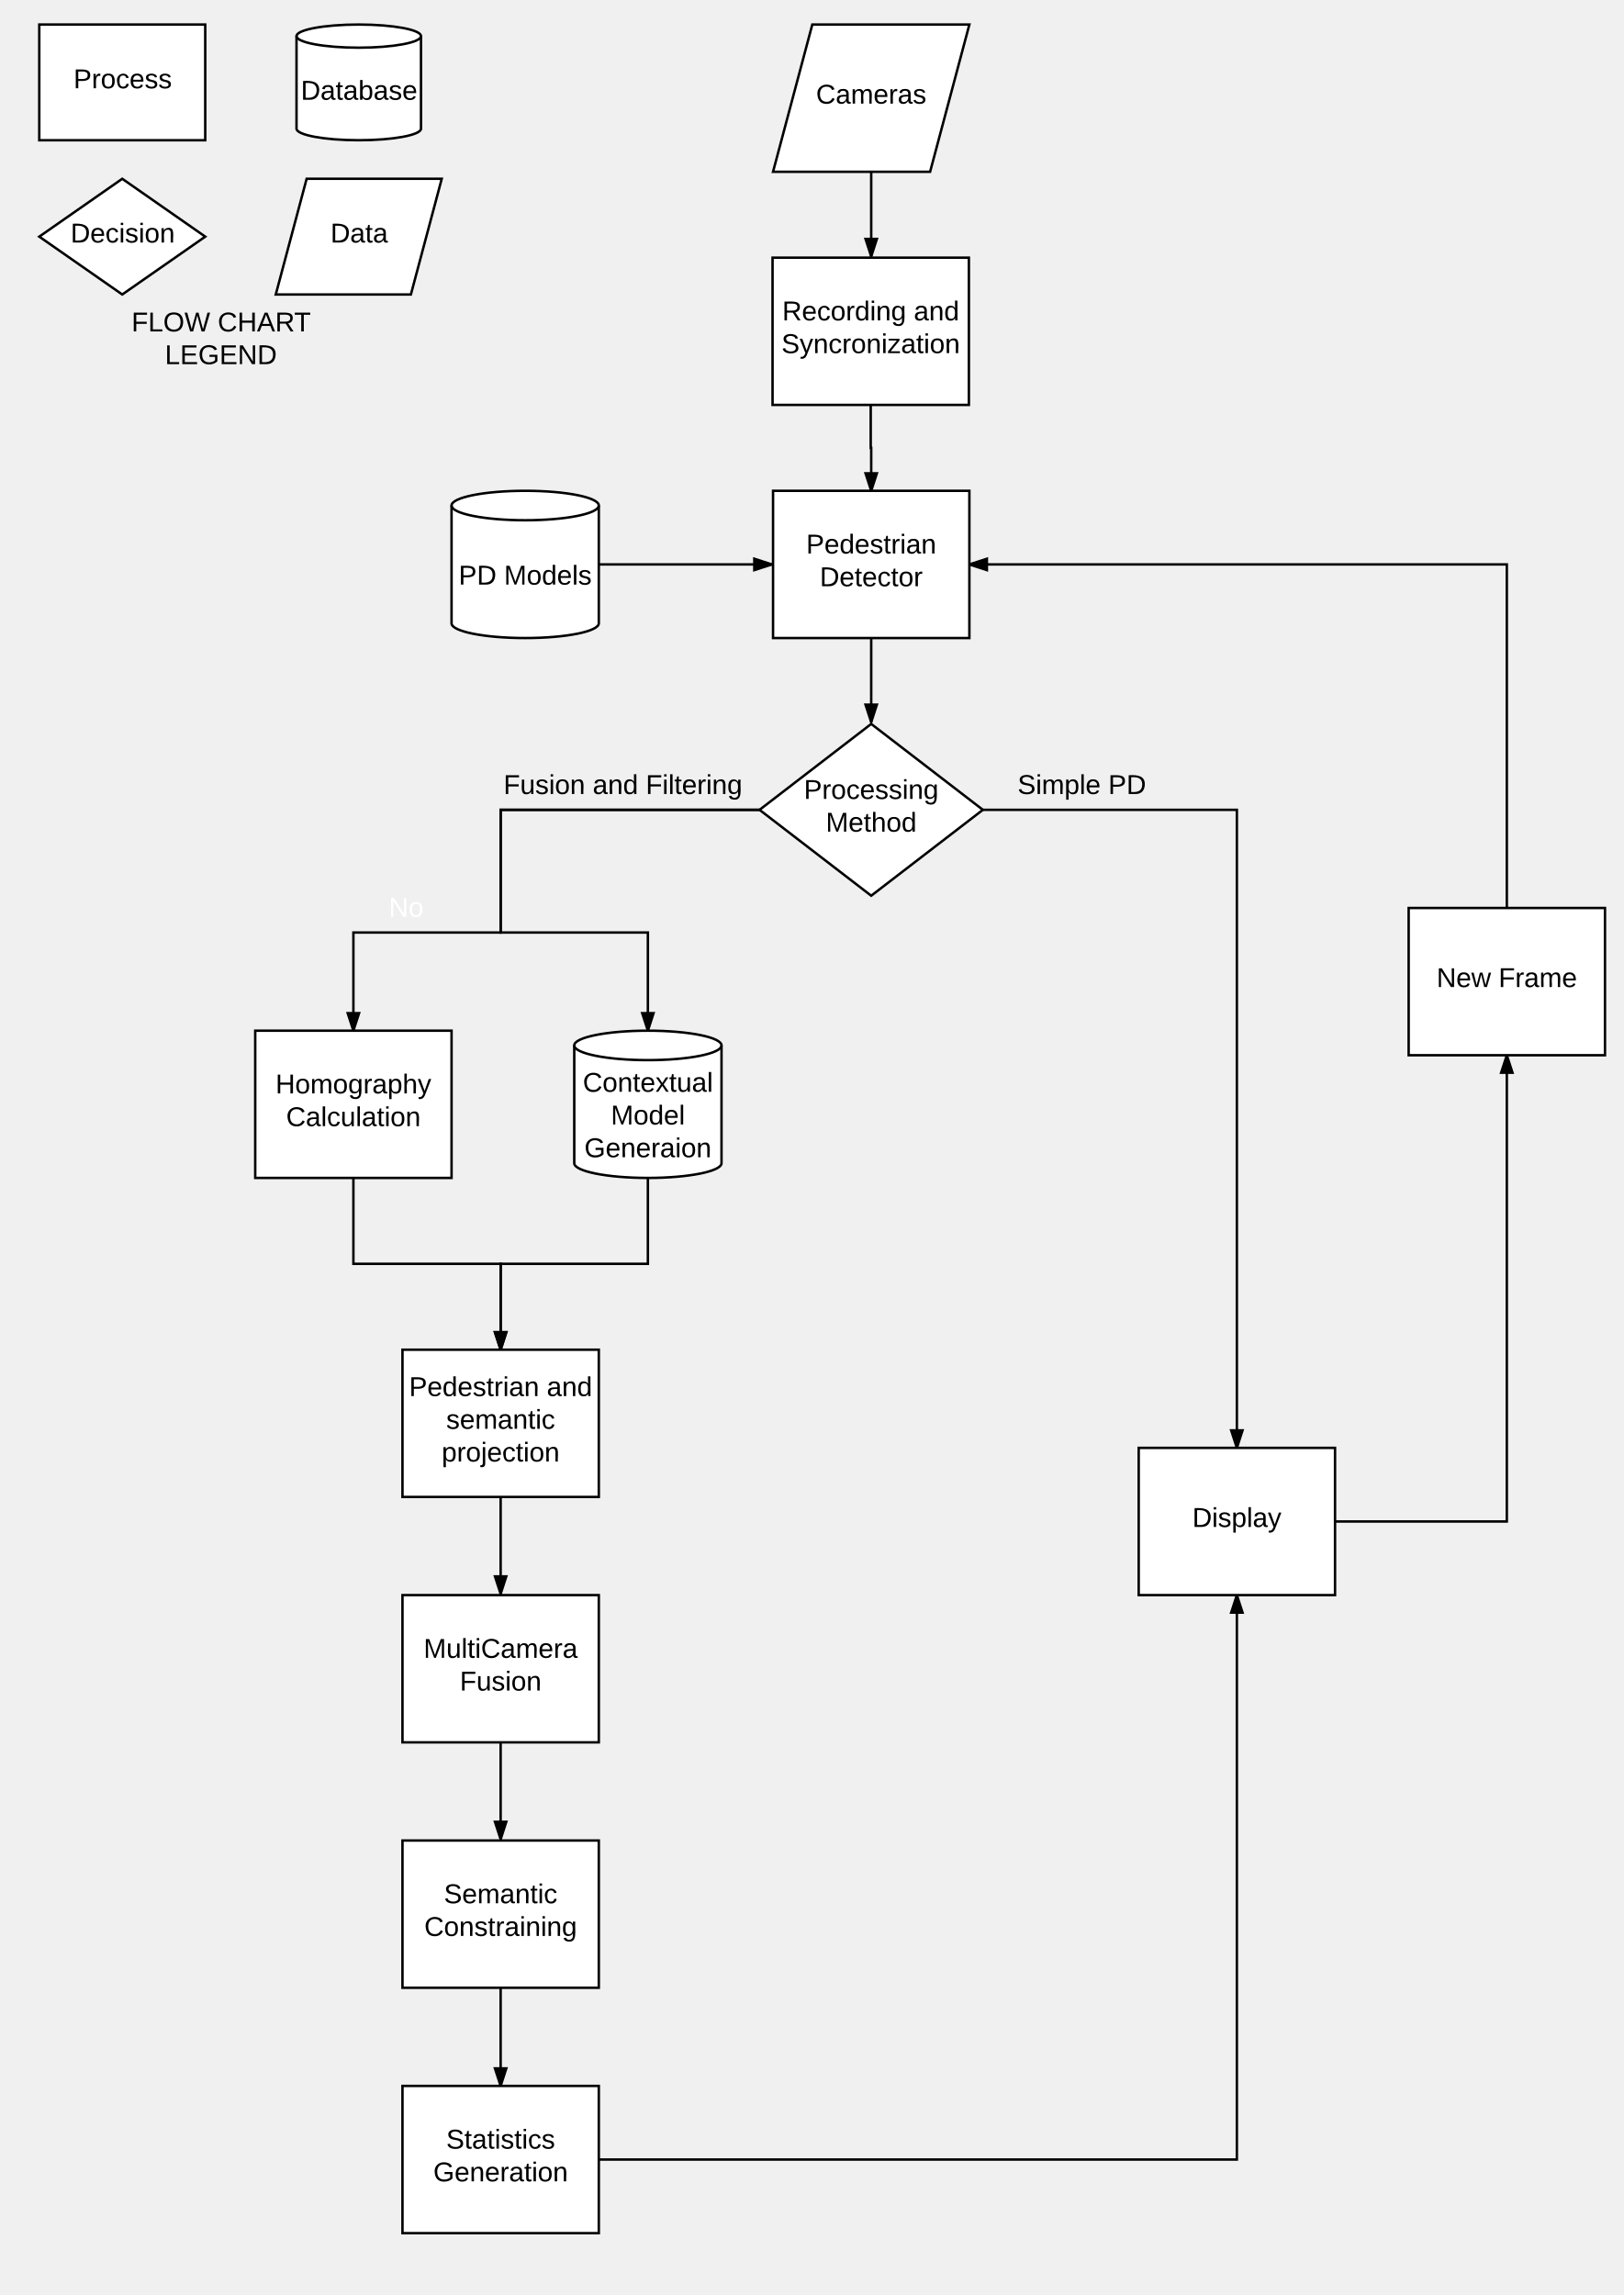
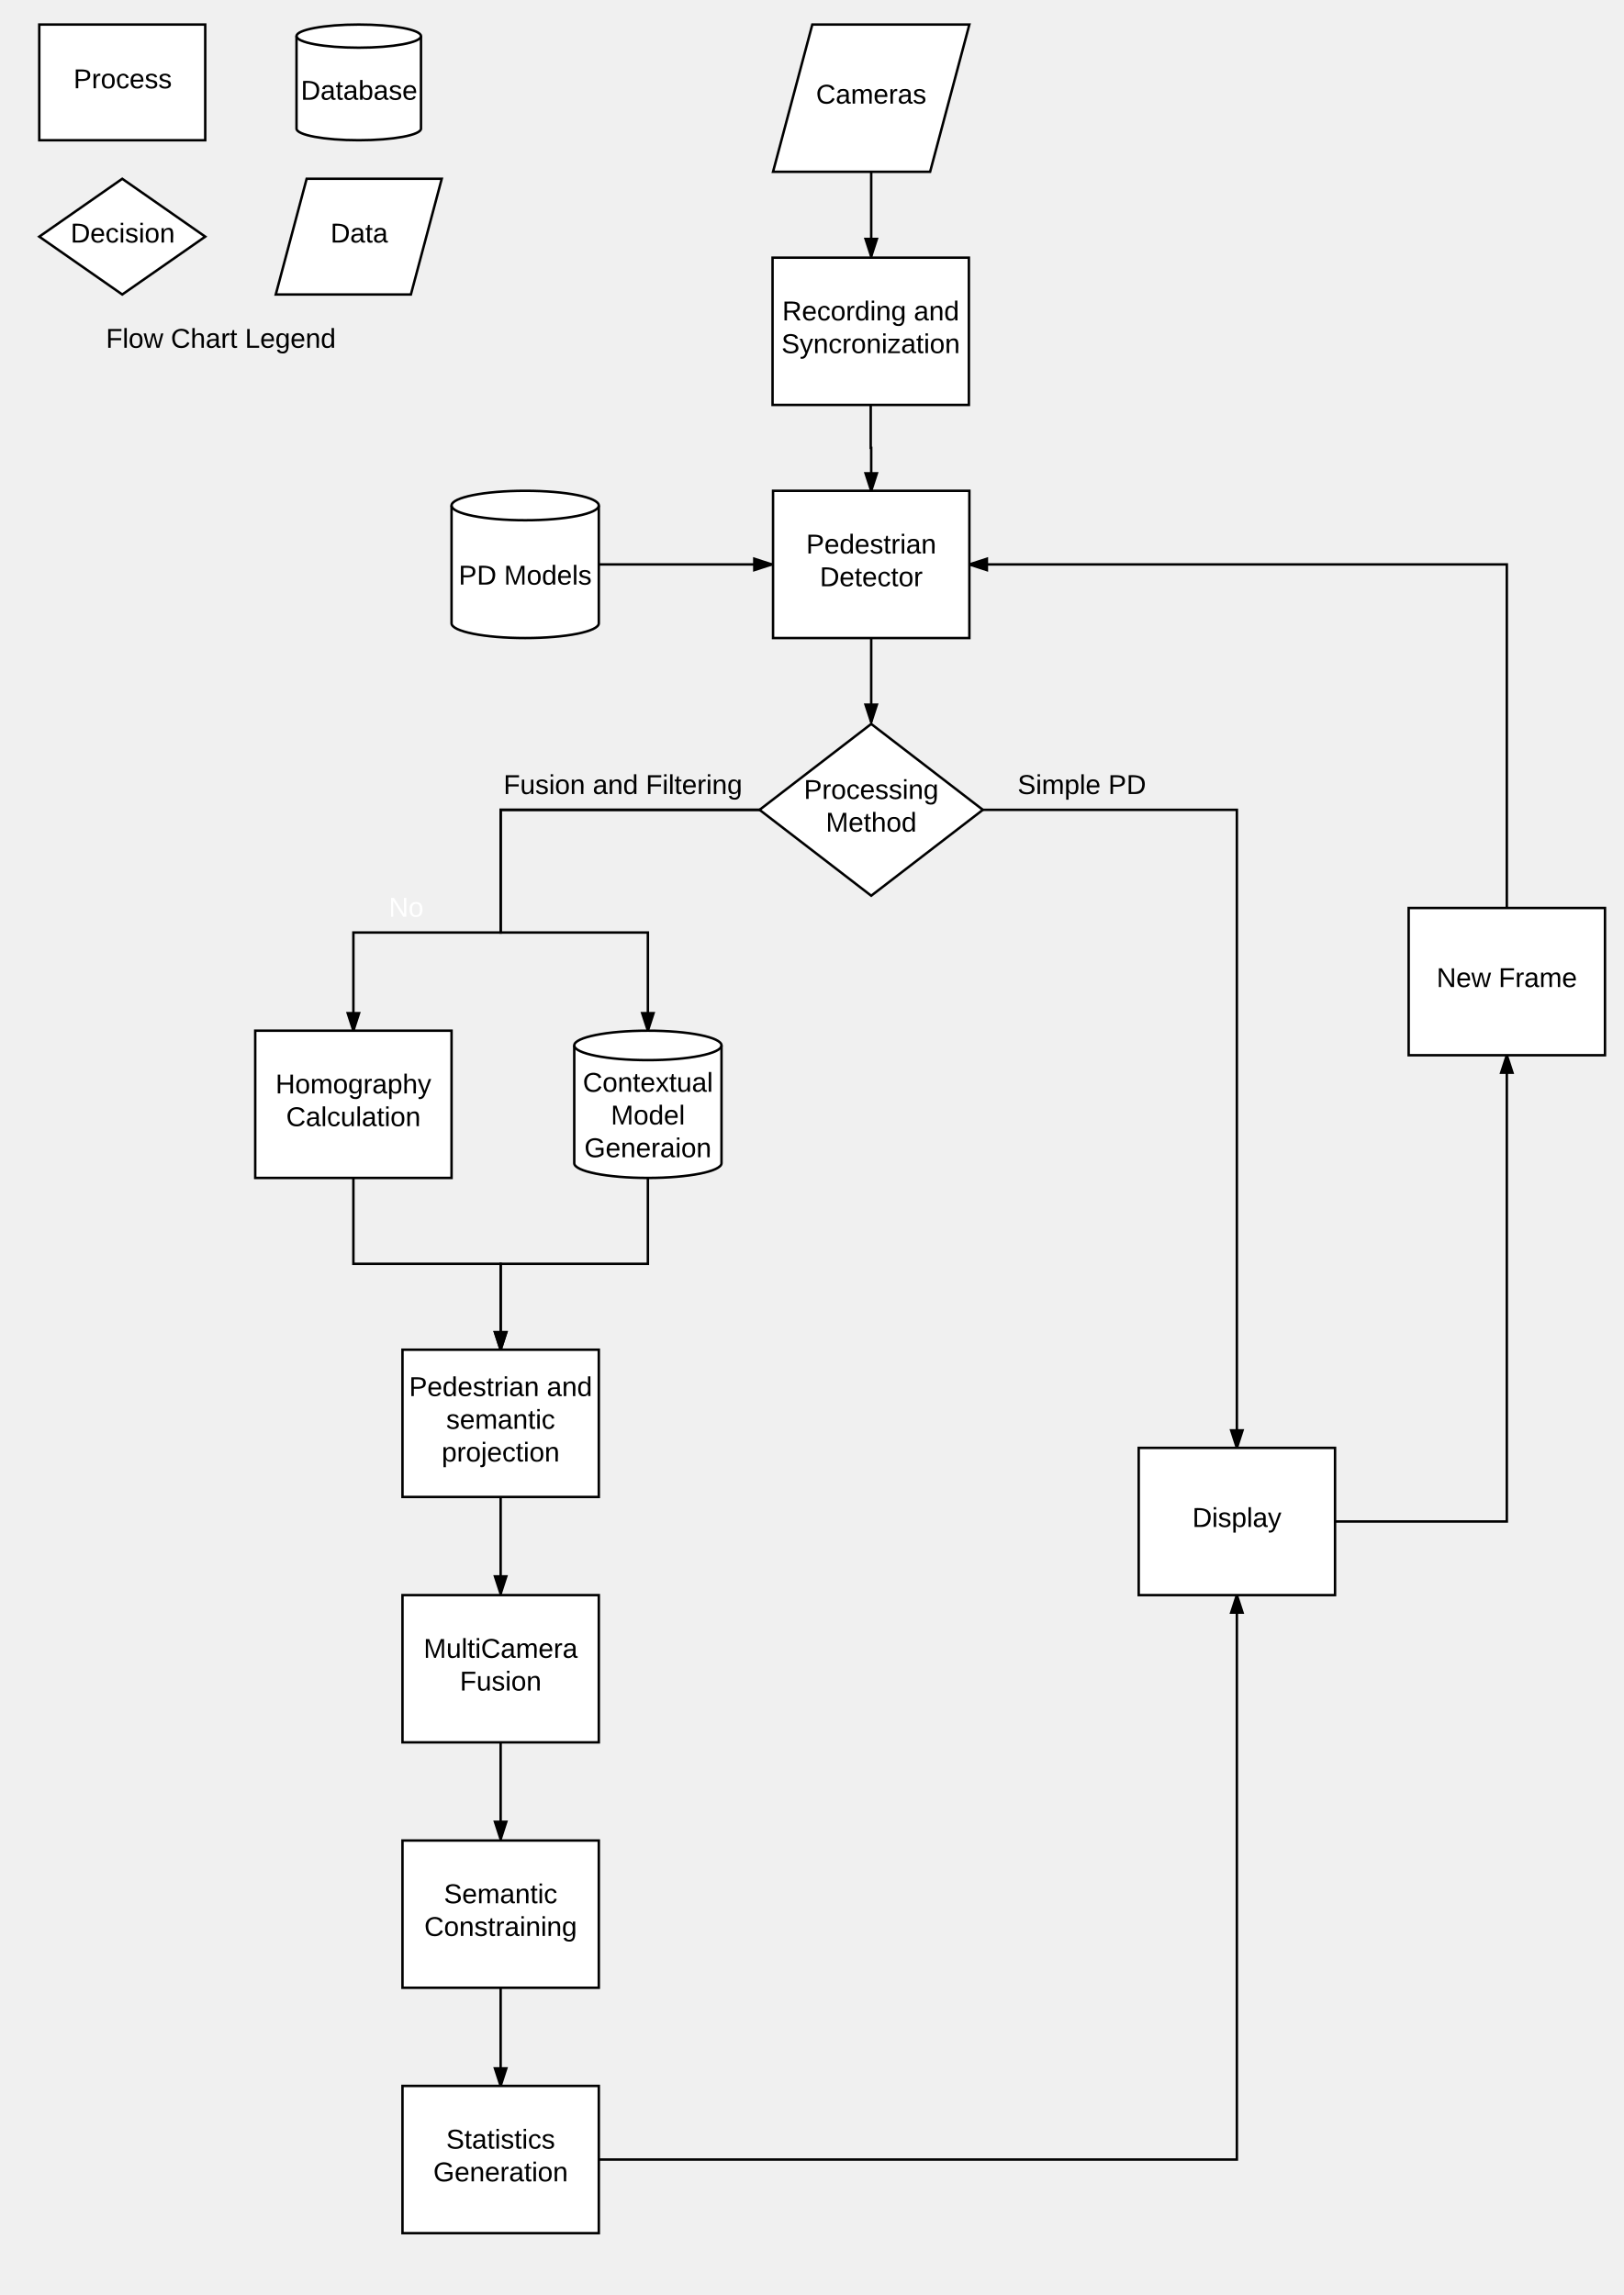
<svg xmlns="http://www.w3.org/2000/svg" xmlns:xlink="http://www.w3.org/1999/xlink" width="1323.2" height="1870.4">
  <g transform="translate(0 0)">
    <path d="M662 20h128l-32 120H630z" stroke="#000" stroke-width="2" fill="#fff" />
    <use xlink:href="#a" transform="matrix(1,0,0,1,635,25) translate(30.03086 59.44444)" />
    <path d="M629.6 210h160v120h-160z" stroke="#000" stroke-width="2" fill="#fff" />
    <use xlink:href="#b" transform="matrix(1,0,0,1,634.6,215) translate(2.87037 46.11111)" />
    <use xlink:href="#c" transform="matrix(1,0,0,1,634.6,215) translate(110.0926 46.11111)" />
    <use xlink:href="#d" transform="matrix(1,0,0,1,634.6,215) translate(2.253086 72.77778)" />
    <path d="M630 400h160v120H630z" stroke="#000" stroke-width="2" fill="#fff" />
    <use xlink:href="#e" transform="matrix(1,0,0,1,635,405) translate(21.97531 46.11111)" />
    <use xlink:href="#f" transform="matrix(1,0,0,1,635,405) translate(33.08642 72.77778)" />
    <path d="M488 508c0 6.63-26.86 12-60 12s-60-5.37-60-12v-96c0-6.63 26.86-12 60-12s60 5.37 60 12z" stroke="#000" stroke-width="2" fill="#fff" />
    <path d="M488 412c0 6.63-26.86 12-60 12s-60-5.37-60-12" stroke="#000" stroke-width="2" fill="none" />
    <use xlink:href="#g" transform="matrix(1,0,0,1,373,429) translate(0.7716049 47.44444)" />
    <use xlink:href="#h" transform="matrix(1,0,0,1,373,429) translate(37.74691 47.44444)" />
    <path d="M710 590l91 70-91 70-91-70z" stroke="#000" stroke-width="2" fill="#fff" />
    <use xlink:href="#i" transform="matrix(1,0,0,1,624,595) translate(31.12346 56.11111)" />
    <use xlink:href="#j" transform="matrix(1,0,0,1,624,595) translate(48.99383 82.77778)" />
    <path d="M928 1180h160v120H928z" stroke="#000" stroke-width="2" fill="#fff" />
    <use xlink:href="#k" transform="matrix(1,0,0,1,933,1185) translate(38.67284 59.44444)" />
    <path d="M208 840h160v120H208z" stroke="#000" stroke-width="2" fill="#fff" />
    <use xlink:href="#l" transform="matrix(1,0,0,1,213,845) translate(11.51235 46.11111)" />
    <use xlink:href="#m" transform="matrix(1,0,0,1,213,845) translate(20.18519 72.77778)" />
    <path d="M588 948c0 6.63-26.86 12-60 12s-60-5.37-60-12v-96c0-6.63 26.86-12 60-12s60 5.37 60 12z" stroke="#000" stroke-width="2" fill="#fff" />
    <path d="M588 852c0 6.63-26.86 12-60 12s-60-5.37-60-12" stroke="#000" stroke-width="2" fill="none" />
    <use xlink:href="#n" transform="matrix(1,0,0,1,473,869) translate(1.975309 20.77778)" />
    <use xlink:href="#o" transform="matrix(1,0,0,1,473,869) translate(24.81481 47.44444)" />
    <use xlink:href="#p" transform="matrix(1,0,0,1,473,869) translate(3.209877 74.11111)" />
    <path d="M328 1100h160v120H328z" stroke="#000" stroke-width="2" fill="#fff" />
    <use xlink:href="#q" transform="matrix(1,0,0,1,333,1105) translate(0.3703704 32.77778)" />
    <use xlink:href="#c" transform="matrix(1,0,0,1,333,1105) translate(112.5926 32.77778)" />
    <use xlink:href="#r" transform="matrix(1,0,0,1,333,1105) translate(30.61728 59.44444)" />
    <use xlink:href="#s" transform="matrix(1,0,0,1,333,1105) translate(26.94444 86.11111)" />
    <path d="M328 1300h160v120H328z" stroke="#000" stroke-width="2" fill="#fff" />
    <use xlink:href="#t" transform="matrix(1,0,0,1,333,1305) translate(12.22222 46.11111)" />
    <use xlink:href="#u" transform="matrix(1,0,0,1,333,1305) translate(41.7284 72.77778)" />
    <path d="M328 1500h160v120H328z" stroke="#000" stroke-width="2" fill="#fff" />
    <use xlink:href="#v" transform="matrix(1,0,0,1,333,1505) translate(28.76543 46.11111)" />
    <use xlink:href="#w" transform="matrix(1,0,0,1,333,1505) translate(12.77778 72.77778)" />
    <path d="M328 1700h160v120H328z" stroke="#000" stroke-width="2" fill="#fff" />
    <use xlink:href="#x" transform="matrix(1,0,0,1,333,1705) translate(30.61728 46.11111)" />
    <use xlink:href="#y" transform="matrix(1,0,0,1,333,1705) translate(20.12346 72.77778)" />
    <path d="M710 140v69" stroke="#000" stroke-width="2" fill="none" />
    <path d="M710 209l-4.64-14.27h9.28z" />
    <path d="M710.73 210h-1.46L704 193.73h12zm-4-14.27l3.27 10.03 3.26-10.03z" />
    <path d="M709.6 330v35h.4v35" stroke="#000" stroke-width="2" fill="none" />
    <path d="M710 400l-4.64-14.27h9.28z" />
    <path d="M711.05 400h-2.1L704 384.73h12zm-4.3-13.27l3.25 10.03 3.26-10.03z" />
    <path d="M488 460h141" stroke="#000" stroke-width="2" fill="none" />
    <path d="M629 460l-14.27 4.64v-9.28z" />
    <path d="M630 459.27v1.46L613.73 466v-12zm-14.27 4l10.03-3.27-10.03-3.26z" />
    <path d="M710 520v68.54" stroke="#000" stroke-width="2" fill="none" />
    <path d="M710 588.54l-4.64-14.26h9.28z" />
    <path d="M710.46 590.36L710 590l-.46.36-5.55-17.08h12zm-3.72-15.08L710 585.3l3.26-10.02z" />
    <path d="M801 660h207v520" stroke="#000" stroke-width="2" fill="none" />
    <path d="M801 661h-1.3l1.3-1-1.3-1h1.3zM1008 1180l-4.64-14.27h9.28z" />
    <path d="M1009.05 1180h-2.1l-4.96-15.27h12zm-4.3-13.27l3.25 10.03 3.26-10.03z" />
    <use xlink:href="#z" transform="matrix(1,0,0,1,829.2797,629.3333) translate(0 17.77778)" />
    <use xlink:href="#A" transform="matrix(1,0,0,1,829.2797,629.3333) translate(73.88889 17.77778)" />
    <path d="M619 660H408v100H288v80" stroke="#000" stroke-width="2" fill="none" />
    <path d="M619 660l1.3 1H619v-2h1.3zM288 840l-4.64-14.27h9.28z" />
    <path d="M289.05 840h-2.1L282 824.73h12zm-4.3-13.27l3.25 10.03 3.26-10.03z" />
    <use xlink:href="#B" transform="matrix(1,0,0,1,316.8534,729.3333) translate(0 17.77778)" />
    <path d="M619 660H408v100h120v80" stroke="#000" stroke-width="2" fill="none" />
    <path d="M619 660l1.3 1H619v-2h1.3zM528 840l-4.64-14.27h9.28z" />
    <path d="M529.04 840.04L528 840l-1.04.04-4.97-15.3h12zm-4.3-13.3l3.26 10.02 3.26-10.03z" />
    <use xlink:href="#C" transform="matrix(1,0,0,1,410.3233,629.3333) translate(0 17.77778)" />
    <use xlink:href="#D" transform="matrix(1,0,0,1,410.3233,629.3333) translate(72.71605 17.77778)" />
    <use xlink:href="#E" transform="matrix(1,0,0,1,410.3233,629.3333) translate(115.9259 17.77778)" />
    <path d="M528 960v70H408v70" stroke="#000" stroke-width="2" fill="none" />
    <path d="M528 960h-1v-.04zm1 0h-1l1-.03zM408 1100l-4.64-14.27h9.28z" />
    <path d="M409.05 1100h-2.1l-4.96-15.27h12zm-4.3-13.27l3.25 10.03 3.26-10.03z" />
    <path d="M288 960v70h120v70" stroke="#000" stroke-width="2" fill="none" />
    <path d="M408 1100l-4.64-14.27h9.28z" />
    <path d="M409.05 1100h-2.1l-4.96-15.27h12zm-4.3-13.27l3.25 10.03 3.26-10.03z" />
    <path d="M408 1220v79" stroke="#000" stroke-width="2" fill="none" />
    <path d="M408 1299l-4.64-14.27h9.28z" />
    <path d="M408.73 1300h-1.46l-5.28-16.27h12zm-4-14.27l3.27 10.03 3.26-10.03z" />
    <path d="M408 1420v79" stroke="#000" stroke-width="2" fill="none" />
    <path d="M408 1499l-4.64-14.27h9.28z" />
    <path d="M408.73 1500h-1.46l-5.28-16.27h12zm-4-14.27l3.27 10.03 3.26-10.03z" />
    <path d="M408 1620v80" stroke="#000" stroke-width="2" fill="none" />
    <path d="M408 1700l-4.64-14.27h9.28z" />
    <path d="M409.05 1700h-2.1l-4.96-15.27h12zm-4.3-13.27l3.25 10.03 3.26-10.03z" />
    <path d="M488 1760h520v-460" stroke="#000" stroke-width="2" fill="none" />
    <path d="M1012.64 1314.27h-9.28L1008 1300z" />
    <path d="M1014 1315.27h-12l4.95-15.27h2.1zm-9.26-2h6.52l-3.26-10.03z" />
    <path d="M1148 740h160v120h-160z" stroke="#000" stroke-width="2" fill="#fff" />
    <use xlink:href="#F" transform="matrix(1,0,0,1,1153,745) translate(17.74691 59.44444)" />
    <use xlink:href="#G" transform="matrix(1,0,0,1,1153,745) translate(68.24074 59.44444)" />
    <path d="M1088 1240h140V860" stroke="#000" stroke-width="2" fill="none" />
    <path d="M1232.64 874.27h-9.28L1228 860z" />
    <path d="M1234 875.27h-12l4.95-15.27h2.1zm-9.26-2h6.52l-3.26-10.03z" />
    <path d="M1228 740V460H790" stroke="#000" stroke-width="2" fill="none" />
    <path d="M804.27 464.64L790 460l14.27-4.64z" />
    <path d="M805.27 466L790 461.06v-2.1l15.27-4.96zm-12.03-6l10.03 3.26v-6.52z" />
    <path d="M32 20h135.26v94.3H32z" stroke="#000" stroke-width="2" fill="#fff" />
    <g>
      <use xlink:href="#H" transform="matrix(1,0,0,1,37,25) translate(22.90741 46.94444)" />
    </g>
    <path d="M99.63 145.7l67.63 47.16L99.63 240 32 192.86z" stroke="#000" stroke-width="2" fill="#fff" />
    <g>
      <use xlink:href="#I" transform="matrix(1,0,0,1,37,150.7143) translate(20.5 46.94444)" />
    </g>
    <path d="M343.1 104.86c0 5.2-22.72 9.43-50.73 9.43-28 0-50.72-4.24-50.72-9.44V29.43c0-5.2 22.7-9.43 50.72-9.43 28 0 50.72 4.22 50.72 9.43z" stroke="#000" stroke-width="2" fill="#fff" />
    <path d="M343.1 29.43c0 5.2-22.72 9.43-50.73 9.43-28 0-50.72-4.22-50.72-9.43" stroke="#000" stroke-width="2" fill="none" />
    <g>
      <use xlink:href="#J" transform="matrix(1,0,0,1,246.6495,43.85714) translate(-1.5 37.44444)" />
    </g>
    <path d="M249.9 145.7H360L334.86 240H224.74z" stroke="#000" stroke-width="2" fill="#fff" />
    <g>
      <use xlink:href="#K" transform="matrix(1,0,0,1,229.7423,150.7143) translate(39.57407 46.94444)" />
    </g>
    <path d="M60 247h240v63.33H60z" fill="none" />
    <g>
-       <use xlink:href="#L" transform="matrix(1,0,0,1,65,252) translate(42.16049 18.11111)" />
-       <use xlink:href="#M" transform="matrix(1,0,0,1,65,252) translate(112.4074 18.11111)" />
-       <use xlink:href="#N" transform="matrix(1,0,0,1,65,252) translate(69.38272 44.77778)" />
+       <use xlink:href="#L" transform="matrix(1,0,0,1,65,252) translate(21.32716 31.44444)" />
+       <use xlink:href="#M" transform="matrix(1,0,0,1,65,252) translate(74.2284 31.44444)" />
+       <use xlink:href="#N" transform="matrix(1,0,0,1,65,252) translate(134.5988 31.44444)" />
    </g>
    <defs>
      <path d="M212-179c-10-28-35-45-73-45-59 0-87 40-87 99 0 60 29 101 89 101 43 0 62-24 78-52l27 14C228-24 195 4 139 4 59 4 22-46 18-125c-6-104 99-153 187-111 19 9 31 26 39 46" id="O" />
      <path d="M141-36C126-15 110 5 73 4 37 3 15-17 15-53c-1-64 63-63 125-63 3-35-9-54-41-54-24 1-41 7-42 31l-33-3c5-37 33-52 76-52 45 0 72 20 72 64v82c-1 20 7 32 28 27v20c-31 9-61-2-59-35zM48-53c0 20 12 33 32 33 41-3 63-29 60-74-43 2-92-5-92 41" id="P" />
      <path d="M210-169c-67 3-38 105-44 169h-31v-121c0-29-5-50-35-48C34-165 62-65 56 0H25l-1-190h30c1 10-1 24 2 32 10-44 99-50 107 0 11-21 27-35 58-36 85-2 47 119 55 194h-31v-121c0-29-5-49-35-48" id="Q" />
      <path d="M100-194c63 0 86 42 84 106H49c0 40 14 67 53 68 26 1 43-12 49-29l28 8c-11 28-37 45-77 45C44 4 14-33 15-96c1-61 26-98 85-98zm52 81c6-60-76-77-97-28-3 7-6 17-6 28h103" id="R" />
      <path d="M114-163C36-179 61-72 57 0H25l-1-190h30c1 12-1 29 2 39 6-27 23-49 58-41v29" id="S" />
      <path d="M135-143c-3-34-86-38-87 0 15 53 115 12 119 90S17 21 10-45l28-5c4 36 97 45 98 0-10-56-113-15-118-90-4-57 82-63 122-42 12 7 21 19 24 35" id="T" />
      <g id="a">
        <use transform="matrix(0.0617284,0,0,0.0617284,0,0)" xlink:href="#O" />
        <use transform="matrix(0.0617284,0,0,0.0617284,15.98765,0)" xlink:href="#P" />
        <use transform="matrix(0.0617284,0,0,0.0617284,28.33333,0)" xlink:href="#Q" />
        <use transform="matrix(0.0617284,0,0,0.0617284,46.79012,0)" xlink:href="#R" />
        <use transform="matrix(0.0617284,0,0,0.0617284,59.1358,0)" xlink:href="#S" />
        <use transform="matrix(0.0617284,0,0,0.0617284,66.48148,0)" xlink:href="#P" />
        <use transform="matrix(0.0617284,0,0,0.0617284,78.82716,0)" xlink:href="#T" />
      </g>
      <path d="M233-177c-1 41-23 64-60 70L243 0h-38l-65-103H63V0H30v-248c88 3 205-21 203 71zM63-129c60-2 137 13 137-47 0-61-80-42-137-45v92" id="U" />
      <path d="M96-169c-40 0-48 33-48 73s9 75 48 75c24 0 41-14 43-38l32 2c-6 37-31 61-74 61-59 0-76-41-82-99-10-93 101-131 147-64 4 7 5 14 7 22l-32 3c-4-21-16-35-41-35" id="V" />
      <path d="M100-194c62-1 85 37 85 99 1 63-27 99-86 99S16-35 15-95c0-66 28-99 85-99zM99-20c44 1 53-31 53-75 0-43-8-75-51-75s-53 32-53 75 10 74 51 75" id="W" />
      <path d="M85-194c31 0 48 13 60 33l-1-100h32l1 261h-30c-2-10 0-23-3-31C134-8 116 4 85 4 32 4 16-35 15-94c0-66 23-100 70-100zm9 24c-40 0-46 34-46 75 0 40 6 74 45 74 42 0 51-32 51-76 0-42-9-74-50-73" id="X" />
      <path d="M24-231v-30h32v30H24zM24 0v-190h32V0H24" id="Y" />
      <path d="M117-194c89-4 53 116 60 194h-32v-121c0-31-8-49-39-48C34-167 62-67 57 0H25l-1-190h30c1 10-1 24 2 32 11-22 29-35 61-36" id="Z" />
      <path d="M177-190C167-65 218 103 67 71c-23-6-38-20-44-43l32-5c15 47 100 32 89-28v-30C133-14 115 1 83 1 29 1 15-40 15-95c0-56 16-97 71-98 29-1 48 16 59 35 1-10 0-23 2-32h30zM94-22c36 0 50-32 50-73 0-42-14-75-50-75-39 0-46 34-46 75s6 73 46 73" id="aa" />
      <g id="b">
        <use transform="matrix(0.0617284,0,0,0.0617284,0,0)" xlink:href="#U" />
        <use transform="matrix(0.0617284,0,0,0.0617284,15.98765,0)" xlink:href="#R" />
        <use transform="matrix(0.0617284,0,0,0.0617284,28.33333,0)" xlink:href="#V" />
        <use transform="matrix(0.0617284,0,0,0.0617284,39.44444,0)" xlink:href="#W" />
        <use transform="matrix(0.0617284,0,0,0.0617284,51.79012,0)" xlink:href="#S" />
        <use transform="matrix(0.0617284,0,0,0.0617284,59.1358,0)" xlink:href="#X" />
        <use transform="matrix(0.0617284,0,0,0.0617284,71.48148,0)" xlink:href="#Y" />
        <use transform="matrix(0.0617284,0,0,0.0617284,76.35802,0)" xlink:href="#Z" />
        <use transform="matrix(0.0617284,0,0,0.0617284,88.7037,0)" xlink:href="#aa" />
      </g>
      <g id="c">
        <use transform="matrix(0.0617284,0,0,0.0617284,0,0)" xlink:href="#P" />
        <use transform="matrix(0.0617284,0,0,0.0617284,12.34568,0)" xlink:href="#Z" />
        <use transform="matrix(0.0617284,0,0,0.0617284,24.69136,0)" xlink:href="#X" />
      </g>
      <path d="M185-189c-5-48-123-54-124 2 14 75 158 14 163 119 3 78-121 87-175 55-17-10-28-26-33-46l33-7c5 56 141 63 141-1 0-78-155-14-162-118-5-82 145-84 179-34 5 7 8 16 11 25" id="ab" />
      <path d="M179-190L93 31C79 59 56 82 12 73V49c39 6 53-20 64-50L1-190h34L92-34l54-156h33" id="ac" />
      <path d="M9 0v-24l116-142H16v-24h144v24L44-24h123V0H9" id="ad" />
      <path d="M59-47c-2 24 18 29 38 22v24C64 9 27 4 27-40v-127H5v-23h24l9-43h21v43h35v23H59v120" id="ae" />
      <g id="d">
        <use transform="matrix(0.0617284,0,0,0.0617284,0,0)" xlink:href="#ab" />
        <use transform="matrix(0.0617284,0,0,0.0617284,14.81481,0)" xlink:href="#ac" />
        <use transform="matrix(0.0617284,0,0,0.0617284,25.92593,0)" xlink:href="#Z" />
        <use transform="matrix(0.0617284,0,0,0.0617284,38.2716,0)" xlink:href="#V" />
        <use transform="matrix(0.0617284,0,0,0.0617284,49.38272,0)" xlink:href="#S" />
        <use transform="matrix(0.0617284,0,0,0.0617284,56.7284,0)" xlink:href="#W" />
        <use transform="matrix(0.0617284,0,0,0.0617284,69.07407,0)" xlink:href="#Z" />
        <use transform="matrix(0.0617284,0,0,0.0617284,81.41975,0)" xlink:href="#Y" />
        <use transform="matrix(0.0617284,0,0,0.0617284,86.2963,0)" xlink:href="#ad" />
        <use transform="matrix(0.0617284,0,0,0.0617284,97.40741,0)" xlink:href="#P" />
        <use transform="matrix(0.0617284,0,0,0.0617284,109.7531,0)" xlink:href="#ae" />
        <use transform="matrix(0.0617284,0,0,0.0617284,115.9259,0)" xlink:href="#Y" />
        <use transform="matrix(0.0617284,0,0,0.0617284,120.8025,0)" xlink:href="#W" />
        <use transform="matrix(0.0617284,0,0,0.0617284,133.1481,0)" xlink:href="#Z" />
      </g>
      <path d="M30-248c87 1 191-15 191 75 0 78-77 80-158 76V0H30v-248zm33 125c57 0 124 11 124-50 0-59-68-47-124-48v98" id="af" />
      <g id="e">
        <use transform="matrix(0.0617284,0,0,0.0617284,0,0)" xlink:href="#af" />
        <use transform="matrix(0.0617284,0,0,0.0617284,14.81481,0)" xlink:href="#R" />
        <use transform="matrix(0.0617284,0,0,0.0617284,27.16049,0)" xlink:href="#X" />
        <use transform="matrix(0.0617284,0,0,0.0617284,39.50617,0)" xlink:href="#R" />
        <use transform="matrix(0.0617284,0,0,0.0617284,51.85185,0)" xlink:href="#T" />
        <use transform="matrix(0.0617284,0,0,0.0617284,62.96296,0)" xlink:href="#ae" />
        <use transform="matrix(0.0617284,0,0,0.0617284,69.1358,0)" xlink:href="#S" />
        <use transform="matrix(0.0617284,0,0,0.0617284,76.48148,0)" xlink:href="#Y" />
        <use transform="matrix(0.0617284,0,0,0.0617284,81.35802,0)" xlink:href="#P" />
        <use transform="matrix(0.0617284,0,0,0.0617284,93.7037,0)" xlink:href="#Z" />
      </g>
      <path d="M30-248c118-7 216 8 213 122C240-48 200 0 122 0H30v-248zM63-27c89 8 146-16 146-99s-60-101-146-95v194" id="ag" />
      <g id="f">
        <use transform="matrix(0.0617284,0,0,0.0617284,0,0)" xlink:href="#ag" />
        <use transform="matrix(0.0617284,0,0,0.0617284,15.98765,0)" xlink:href="#R" />
        <use transform="matrix(0.0617284,0,0,0.0617284,28.33333,0)" xlink:href="#ae" />
        <use transform="matrix(0.0617284,0,0,0.0617284,34.50617,0)" xlink:href="#R" />
        <use transform="matrix(0.0617284,0,0,0.0617284,46.85185,0)" xlink:href="#V" />
        <use transform="matrix(0.0617284,0,0,0.0617284,57.96296,0)" xlink:href="#ae" />
        <use transform="matrix(0.0617284,0,0,0.0617284,64.1358,0)" xlink:href="#W" />
        <use transform="matrix(0.0617284,0,0,0.0617284,76.48148,0)" xlink:href="#S" />
      </g>
      <g id="g">
        <use transform="matrix(0.0617284,0,0,0.0617284,0,0)" xlink:href="#af" />
        <use transform="matrix(0.0617284,0,0,0.0617284,14.81481,0)" xlink:href="#ag" />
      </g>
      <path d="M240 0l2-218c-23 76-54 145-80 218h-23L58-218 59 0H30v-248h44l77 211c21-75 51-140 76-211h43V0h-30" id="ah" />
      <path d="M24 0v-261h32V0H24" id="ai" />
      <g id="h">
        <use transform="matrix(0.0617284,0,0,0.0617284,0,0)" xlink:href="#ah" />
        <use transform="matrix(0.0617284,0,0,0.0617284,18.45679,0)" xlink:href="#W" />
        <use transform="matrix(0.0617284,0,0,0.0617284,30.80247,0)" xlink:href="#X" />
        <use transform="matrix(0.0617284,0,0,0.0617284,43.14815,0)" xlink:href="#R" />
        <use transform="matrix(0.0617284,0,0,0.0617284,55.49383,0)" xlink:href="#ai" />
        <use transform="matrix(0.0617284,0,0,0.0617284,60.37037,0)" xlink:href="#T" />
      </g>
      <g id="i">
        <use transform="matrix(0.0617284,0,0,0.0617284,0,0)" xlink:href="#af" />
        <use transform="matrix(0.0617284,0,0,0.0617284,14.81481,0)" xlink:href="#S" />
        <use transform="matrix(0.0617284,0,0,0.0617284,22.16049,0)" xlink:href="#W" />
        <use transform="matrix(0.0617284,0,0,0.0617284,34.50617,0)" xlink:href="#V" />
        <use transform="matrix(0.0617284,0,0,0.0617284,45.61728,0)" xlink:href="#R" />
        <use transform="matrix(0.0617284,0,0,0.0617284,57.96296,0)" xlink:href="#T" />
        <use transform="matrix(0.0617284,0,0,0.0617284,69.07407,0)" xlink:href="#T" />
        <use transform="matrix(0.0617284,0,0,0.0617284,80.18519,0)" xlink:href="#Y" />
        <use transform="matrix(0.0617284,0,0,0.0617284,85.06173,0)" xlink:href="#Z" />
        <use transform="matrix(0.0617284,0,0,0.0617284,97.40741,0)" xlink:href="#aa" />
      </g>
      <path d="M106-169C34-169 62-67 57 0H25v-261h32l-1 103c12-21 28-36 61-36 89 0 53 116 60 194h-32v-121c2-32-8-49-39-48" id="aj" />
      <g id="j">
        <use transform="matrix(0.0617284,0,0,0.0617284,0,0)" xlink:href="#ah" />
        <use transform="matrix(0.0617284,0,0,0.0617284,18.45679,0)" xlink:href="#R" />
        <use transform="matrix(0.0617284,0,0,0.0617284,30.80247,0)" xlink:href="#ae" />
        <use transform="matrix(0.0617284,0,0,0.0617284,36.97531,0)" xlink:href="#aj" />
        <use transform="matrix(0.0617284,0,0,0.0617284,49.32099,0)" xlink:href="#W" />
        <use transform="matrix(0.0617284,0,0,0.0617284,61.66667,0)" xlink:href="#X" />
      </g>
      <path d="M115-194c55 1 70 41 70 98S169 2 115 4C84 4 66-9 55-30l1 105H24l-1-265h31l2 30c10-21 28-34 59-34zm-8 174c40 0 45-34 45-75s-6-73-45-74c-42 0-51 32-51 76 0 43 10 73 51 73" id="ak" />
      <g id="k">
        <use transform="matrix(0.0617284,0,0,0.0617284,0,0)" xlink:href="#ag" />
        <use transform="matrix(0.0617284,0,0,0.0617284,15.98765,0)" xlink:href="#Y" />
        <use transform="matrix(0.0617284,0,0,0.0617284,20.8642,0)" xlink:href="#T" />
        <use transform="matrix(0.0617284,0,0,0.0617284,31.97531,0)" xlink:href="#ak" />
        <use transform="matrix(0.0617284,0,0,0.0617284,44.32099,0)" xlink:href="#ai" />
        <use transform="matrix(0.0617284,0,0,0.0617284,49.19753,0)" xlink:href="#P" />
        <use transform="matrix(0.0617284,0,0,0.0617284,61.54321,0)" xlink:href="#ac" />
      </g>
      <path d="M197 0v-115H63V0H30v-248h33v105h134v-105h34V0h-34" id="al" />
      <g id="l">
        <use transform="matrix(0.0617284,0,0,0.0617284,0,0)" xlink:href="#al" />
        <use transform="matrix(0.0617284,0,0,0.0617284,15.98765,0)" xlink:href="#W" />
        <use transform="matrix(0.0617284,0,0,0.0617284,28.33333,0)" xlink:href="#Q" />
        <use transform="matrix(0.0617284,0,0,0.0617284,46.79012,0)" xlink:href="#W" />
        <use transform="matrix(0.0617284,0,0,0.0617284,59.1358,0)" xlink:href="#aa" />
        <use transform="matrix(0.0617284,0,0,0.0617284,71.48148,0)" xlink:href="#S" />
        <use transform="matrix(0.0617284,0,0,0.0617284,78.82716,0)" xlink:href="#P" />
        <use transform="matrix(0.0617284,0,0,0.0617284,91.17284,0)" xlink:href="#ak" />
        <use transform="matrix(0.0617284,0,0,0.0617284,103.5185,0)" xlink:href="#aj" />
        <use transform="matrix(0.0617284,0,0,0.0617284,115.8642,0)" xlink:href="#ac" />
      </g>
      <path d="M84 4C-5 8 30-112 23-190h32v120c0 31 7 50 39 49 72-2 45-101 50-169h31l1 190h-30c-1-10 1-25-2-33-11 22-28 36-60 37" id="am" />
      <g id="m">
        <use transform="matrix(0.0617284,0,0,0.0617284,0,0)" xlink:href="#O" />
        <use transform="matrix(0.0617284,0,0,0.0617284,15.98765,0)" xlink:href="#P" />
        <use transform="matrix(0.0617284,0,0,0.0617284,28.33333,0)" xlink:href="#ai" />
        <use transform="matrix(0.0617284,0,0,0.0617284,33.20988,0)" xlink:href="#V" />
        <use transform="matrix(0.0617284,0,0,0.0617284,44.32099,0)" xlink:href="#am" />
        <use transform="matrix(0.0617284,0,0,0.0617284,56.66667,0)" xlink:href="#ai" />
        <use transform="matrix(0.0617284,0,0,0.0617284,61.54321,0)" xlink:href="#P" />
        <use transform="matrix(0.0617284,0,0,0.0617284,73.88889,0)" xlink:href="#ae" />
        <use transform="matrix(0.0617284,0,0,0.0617284,80.06173,0)" xlink:href="#Y" />
        <use transform="matrix(0.0617284,0,0,0.0617284,84.93827,0)" xlink:href="#W" />
        <use transform="matrix(0.0617284,0,0,0.0617284,97.28395,0)" xlink:href="#Z" />
      </g>
      <path d="M141 0L90-78 38 0H4l68-98-65-92h35l48 74 47-74h35l-64 92 68 98h-35" id="an" />
      <g id="n">
        <use transform="matrix(0.0617284,0,0,0.0617284,0,0)" xlink:href="#O" />
        <use transform="matrix(0.0617284,0,0,0.0617284,15.98765,0)" xlink:href="#W" />
        <use transform="matrix(0.0617284,0,0,0.0617284,28.33333,0)" xlink:href="#Z" />
        <use transform="matrix(0.0617284,0,0,0.0617284,40.67901,0)" xlink:href="#ae" />
        <use transform="matrix(0.0617284,0,0,0.0617284,46.85185,0)" xlink:href="#R" />
        <use transform="matrix(0.0617284,0,0,0.0617284,59.19753,0)" xlink:href="#an" />
        <use transform="matrix(0.0617284,0,0,0.0617284,70.30864,0)" xlink:href="#ae" />
        <use transform="matrix(0.0617284,0,0,0.0617284,76.48148,0)" xlink:href="#am" />
        <use transform="matrix(0.0617284,0,0,0.0617284,88.82716,0)" xlink:href="#P" />
        <use transform="matrix(0.0617284,0,0,0.0617284,101.1728,0)" xlink:href="#ai" />
      </g>
      <g id="o">
        <use transform="matrix(0.0617284,0,0,0.0617284,0,0)" xlink:href="#ah" />
        <use transform="matrix(0.0617284,0,0,0.0617284,18.45679,0)" xlink:href="#W" />
        <use transform="matrix(0.0617284,0,0,0.0617284,30.80247,0)" xlink:href="#X" />
        <use transform="matrix(0.0617284,0,0,0.0617284,43.14815,0)" xlink:href="#R" />
        <use transform="matrix(0.0617284,0,0,0.0617284,55.49383,0)" xlink:href="#ai" />
      </g>
      <path d="M143 4C61 4 22-44 18-125c-5-107 100-154 193-111 17 8 29 25 37 43l-32 9c-13-25-37-40-76-40-61 0-88 39-88 99 0 61 29 100 91 101 35 0 62-11 79-27v-45h-74v-28h105v86C228-13 192 4 143 4" id="ao" />
      <g id="p">
        <use transform="matrix(0.0617284,0,0,0.0617284,0,0)" xlink:href="#ao" />
        <use transform="matrix(0.0617284,0,0,0.0617284,17.28395,0)" xlink:href="#R" />
        <use transform="matrix(0.0617284,0,0,0.0617284,29.62963,0)" xlink:href="#Z" />
        <use transform="matrix(0.0617284,0,0,0.0617284,41.97531,0)" xlink:href="#R" />
        <use transform="matrix(0.0617284,0,0,0.0617284,54.32099,0)" xlink:href="#S" />
        <use transform="matrix(0.0617284,0,0,0.0617284,61.66667,0)" xlink:href="#P" />
        <use transform="matrix(0.0617284,0,0,0.0617284,74.01235,0)" xlink:href="#Y" />
        <use transform="matrix(0.0617284,0,0,0.0617284,78.88889,0)" xlink:href="#W" />
        <use transform="matrix(0.0617284,0,0,0.0617284,91.23457,0)" xlink:href="#Z" />
      </g>
      <g id="q">
        <use transform="matrix(0.0617284,0,0,0.0617284,0,0)" xlink:href="#af" />
        <use transform="matrix(0.0617284,0,0,0.0617284,14.81481,0)" xlink:href="#R" />
        <use transform="matrix(0.0617284,0,0,0.0617284,27.16049,0)" xlink:href="#X" />
        <use transform="matrix(0.0617284,0,0,0.0617284,39.50617,0)" xlink:href="#R" />
        <use transform="matrix(0.0617284,0,0,0.0617284,51.85185,0)" xlink:href="#T" />
        <use transform="matrix(0.0617284,0,0,0.0617284,62.96296,0)" xlink:href="#ae" />
        <use transform="matrix(0.0617284,0,0,0.0617284,69.1358,0)" xlink:href="#S" />
        <use transform="matrix(0.0617284,0,0,0.0617284,76.48148,0)" xlink:href="#Y" />
        <use transform="matrix(0.0617284,0,0,0.0617284,81.35802,0)" xlink:href="#P" />
        <use transform="matrix(0.0617284,0,0,0.0617284,93.7037,0)" xlink:href="#Z" />
      </g>
      <g id="r">
        <use transform="matrix(0.0617284,0,0,0.0617284,0,0)" xlink:href="#T" />
        <use transform="matrix(0.0617284,0,0,0.0617284,11.11111,0)" xlink:href="#R" />
        <use transform="matrix(0.0617284,0,0,0.0617284,23.45679,0)" xlink:href="#Q" />
        <use transform="matrix(0.0617284,0,0,0.0617284,41.91358,0)" xlink:href="#P" />
        <use transform="matrix(0.0617284,0,0,0.0617284,54.25926,0)" xlink:href="#Z" />
        <use transform="matrix(0.0617284,0,0,0.0617284,66.60494,0)" xlink:href="#ae" />
        <use transform="matrix(0.0617284,0,0,0.0617284,72.77778,0)" xlink:href="#Y" />
        <use transform="matrix(0.0617284,0,0,0.0617284,77.65432,0)" xlink:href="#V" />
      </g>
      <path d="M24-231v-30h32v30H24zM-9 49c24 4 33-6 33-30v-209h32V24c2 40-23 58-65 49V49" id="ap" />
      <g id="s">
        <use transform="matrix(0.0617284,0,0,0.0617284,0,0)" xlink:href="#ak" />
        <use transform="matrix(0.0617284,0,0,0.0617284,12.34568,0)" xlink:href="#S" />
        <use transform="matrix(0.0617284,0,0,0.0617284,19.69136,0)" xlink:href="#W" />
        <use transform="matrix(0.0617284,0,0,0.0617284,32.03704,0)" xlink:href="#ap" />
        <use transform="matrix(0.0617284,0,0,0.0617284,36.91358,0)" xlink:href="#R" />
        <use transform="matrix(0.0617284,0,0,0.0617284,49.25926,0)" xlink:href="#V" />
        <use transform="matrix(0.0617284,0,0,0.0617284,60.37037,0)" xlink:href="#ae" />
        <use transform="matrix(0.0617284,0,0,0.0617284,66.54321,0)" xlink:href="#Y" />
        <use transform="matrix(0.0617284,0,0,0.0617284,71.41975,0)" xlink:href="#W" />
        <use transform="matrix(0.0617284,0,0,0.0617284,83.76543,0)" xlink:href="#Z" />
      </g>
      <g id="t">
        <use transform="matrix(0.0617284,0,0,0.0617284,0,0)" xlink:href="#ah" />
        <use transform="matrix(0.0617284,0,0,0.0617284,18.45679,0)" xlink:href="#am" />
        <use transform="matrix(0.0617284,0,0,0.0617284,30.80247,0)" xlink:href="#ai" />
        <use transform="matrix(0.0617284,0,0,0.0617284,35.67901,0)" xlink:href="#ae" />
        <use transform="matrix(0.0617284,0,0,0.0617284,41.85185,0)" xlink:href="#Y" />
        <use transform="matrix(0.0617284,0,0,0.0617284,46.7284,0)" xlink:href="#O" />
        <use transform="matrix(0.0617284,0,0,0.0617284,62.71605,0)" xlink:href="#P" />
        <use transform="matrix(0.0617284,0,0,0.0617284,75.06173,0)" xlink:href="#Q" />
        <use transform="matrix(0.0617284,0,0,0.0617284,93.51852,0)" xlink:href="#R" />
        <use transform="matrix(0.0617284,0,0,0.0617284,105.8642,0)" xlink:href="#S" />
        <use transform="matrix(0.0617284,0,0,0.0617284,113.2099,0)" xlink:href="#P" />
      </g>
      <path d="M63-220v92h138v28H63V0H30v-248h175v28H63" id="aq" />
      <g id="u">
        <use transform="matrix(0.0617284,0,0,0.0617284,0,0)" xlink:href="#aq" />
        <use transform="matrix(0.0617284,0,0,0.0617284,13.51852,0)" xlink:href="#am" />
        <use transform="matrix(0.0617284,0,0,0.0617284,25.8642,0)" xlink:href="#T" />
        <use transform="matrix(0.0617284,0,0,0.0617284,36.97531,0)" xlink:href="#Y" />
        <use transform="matrix(0.0617284,0,0,0.0617284,41.85185,0)" xlink:href="#W" />
        <use transform="matrix(0.0617284,0,0,0.0617284,54.19753,0)" xlink:href="#Z" />
      </g>
      <g id="v">
        <use transform="matrix(0.0617284,0,0,0.0617284,0,0)" xlink:href="#ab" />
        <use transform="matrix(0.0617284,0,0,0.0617284,14.81481,0)" xlink:href="#R" />
        <use transform="matrix(0.0617284,0,0,0.0617284,27.16049,0)" xlink:href="#Q" />
        <use transform="matrix(0.0617284,0,0,0.0617284,45.61728,0)" xlink:href="#P" />
        <use transform="matrix(0.0617284,0,0,0.0617284,57.96296,0)" xlink:href="#Z" />
        <use transform="matrix(0.0617284,0,0,0.0617284,70.30864,0)" xlink:href="#ae" />
        <use transform="matrix(0.0617284,0,0,0.0617284,76.48148,0)" xlink:href="#Y" />
        <use transform="matrix(0.0617284,0,0,0.0617284,81.35802,0)" xlink:href="#V" />
      </g>
      <g id="w">
        <use transform="matrix(0.0617284,0,0,0.0617284,0,0)" xlink:href="#O" />
        <use transform="matrix(0.0617284,0,0,0.0617284,15.98765,0)" xlink:href="#W" />
        <use transform="matrix(0.0617284,0,0,0.0617284,28.33333,0)" xlink:href="#Z" />
        <use transform="matrix(0.0617284,0,0,0.0617284,40.67901,0)" xlink:href="#T" />
        <use transform="matrix(0.0617284,0,0,0.0617284,51.79012,0)" xlink:href="#ae" />
        <use transform="matrix(0.0617284,0,0,0.0617284,57.96296,0)" xlink:href="#S" />
        <use transform="matrix(0.0617284,0,0,0.0617284,65.30864,0)" xlink:href="#P" />
        <use transform="matrix(0.0617284,0,0,0.0617284,77.65432,0)" xlink:href="#Y" />
        <use transform="matrix(0.0617284,0,0,0.0617284,82.53086,0)" xlink:href="#Z" />
        <use transform="matrix(0.0617284,0,0,0.0617284,94.87654,0)" xlink:href="#Y" />
        <use transform="matrix(0.0617284,0,0,0.0617284,99.75309,0)" xlink:href="#Z" />
        <use transform="matrix(0.0617284,0,0,0.0617284,112.0988,0)" xlink:href="#aa" />
      </g>
      <g id="x">
        <use transform="matrix(0.0617284,0,0,0.0617284,0,0)" xlink:href="#ab" />
        <use transform="matrix(0.0617284,0,0,0.0617284,14.81481,0)" xlink:href="#ae" />
        <use transform="matrix(0.0617284,0,0,0.0617284,20.98765,0)" xlink:href="#P" />
        <use transform="matrix(0.0617284,0,0,0.0617284,33.33333,0)" xlink:href="#ae" />
        <use transform="matrix(0.0617284,0,0,0.0617284,39.50617,0)" xlink:href="#Y" />
        <use transform="matrix(0.0617284,0,0,0.0617284,44.38272,0)" xlink:href="#T" />
        <use transform="matrix(0.0617284,0,0,0.0617284,55.49383,0)" xlink:href="#ae" />
        <use transform="matrix(0.0617284,0,0,0.0617284,61.66667,0)" xlink:href="#Y" />
        <use transform="matrix(0.0617284,0,0,0.0617284,66.54321,0)" xlink:href="#V" />
        <use transform="matrix(0.0617284,0,0,0.0617284,77.65432,0)" xlink:href="#T" />
      </g>
      <g id="y">
        <use transform="matrix(0.0617284,0,0,0.0617284,0,0)" xlink:href="#ao" />
        <use transform="matrix(0.0617284,0,0,0.0617284,17.28395,0)" xlink:href="#R" />
        <use transform="matrix(0.0617284,0,0,0.0617284,29.62963,0)" xlink:href="#Z" />
        <use transform="matrix(0.0617284,0,0,0.0617284,41.97531,0)" xlink:href="#R" />
        <use transform="matrix(0.0617284,0,0,0.0617284,54.32099,0)" xlink:href="#S" />
        <use transform="matrix(0.0617284,0,0,0.0617284,61.66667,0)" xlink:href="#P" />
        <use transform="matrix(0.0617284,0,0,0.0617284,74.01235,0)" xlink:href="#ae" />
        <use transform="matrix(0.0617284,0,0,0.0617284,80.18519,0)" xlink:href="#Y" />
        <use transform="matrix(0.0617284,0,0,0.0617284,85.06173,0)" xlink:href="#W" />
        <use transform="matrix(0.0617284,0,0,0.0617284,97.40741,0)" xlink:href="#Z" />
      </g>
      <g id="z">
        <use transform="matrix(0.0617284,0,0,0.0617284,0,0)" xlink:href="#ab" />
        <use transform="matrix(0.0617284,0,0,0.0617284,14.81481,0)" xlink:href="#Y" />
        <use transform="matrix(0.0617284,0,0,0.0617284,19.69136,0)" xlink:href="#Q" />
        <use transform="matrix(0.0617284,0,0,0.0617284,38.14815,0)" xlink:href="#ak" />
        <use transform="matrix(0.0617284,0,0,0.0617284,50.49383,0)" xlink:href="#ai" />
        <use transform="matrix(0.0617284,0,0,0.0617284,55.37037,0)" xlink:href="#R" />
      </g>
      <g id="A">
        <use transform="matrix(0.0617284,0,0,0.0617284,0,0)" xlink:href="#af" />
        <use transform="matrix(0.0617284,0,0,0.0617284,14.81481,0)" xlink:href="#ag" />
      </g>
      <path fill="#fff" d="M190 0L58-211 59 0H30v-248h39L202-35l-2-213h31V0h-41" id="ar" />
      <path fill="#fff" d="M100-194c62-1 85 37 85 99 1 63-27 99-86 99S16-35 15-95c0-66 28-99 85-99zM99-20c44 1 53-31 53-75 0-43-8-75-51-75s-53 32-53 75 10 74 51 75" id="as" />
      <g id="B">
        <use transform="matrix(0.0617284,0,0,0.0617284,0,0)" xlink:href="#ar" />
        <use transform="matrix(0.0617284,0,0,0.0617284,15.98765,0)" xlink:href="#as" />
      </g>
      <g id="C">
        <use transform="matrix(0.0617284,0,0,0.0617284,0,0)" xlink:href="#aq" />
        <use transform="matrix(0.0617284,0,0,0.0617284,13.51852,0)" xlink:href="#am" />
        <use transform="matrix(0.0617284,0,0,0.0617284,25.8642,0)" xlink:href="#T" />
        <use transform="matrix(0.0617284,0,0,0.0617284,36.97531,0)" xlink:href="#Y" />
        <use transform="matrix(0.0617284,0,0,0.0617284,41.85185,0)" xlink:href="#W" />
        <use transform="matrix(0.0617284,0,0,0.0617284,54.19753,0)" xlink:href="#Z" />
      </g>
      <g id="D">
        <use transform="matrix(0.0617284,0,0,0.0617284,0,0)" xlink:href="#P" />
        <use transform="matrix(0.0617284,0,0,0.0617284,12.34568,0)" xlink:href="#Z" />
        <use transform="matrix(0.0617284,0,0,0.0617284,24.69136,0)" xlink:href="#X" />
      </g>
      <g id="E">
        <use transform="matrix(0.0617284,0,0,0.0617284,0,0)" xlink:href="#aq" />
        <use transform="matrix(0.0617284,0,0,0.0617284,13.51852,0)" xlink:href="#Y" />
        <use transform="matrix(0.0617284,0,0,0.0617284,18.39506,0)" xlink:href="#ai" />
        <use transform="matrix(0.0617284,0,0,0.0617284,23.2716,0)" xlink:href="#ae" />
        <use transform="matrix(0.0617284,0,0,0.0617284,29.44444,0)" xlink:href="#R" />
        <use transform="matrix(0.0617284,0,0,0.0617284,41.79012,0)" xlink:href="#S" />
        <use transform="matrix(0.0617284,0,0,0.0617284,49.1358,0)" xlink:href="#Y" />
        <use transform="matrix(0.0617284,0,0,0.0617284,54.01235,0)" xlink:href="#Z" />
        <use transform="matrix(0.0617284,0,0,0.0617284,66.35802,0)" xlink:href="#aa" />
      </g>
      <path d="M190 0L58-211 59 0H30v-248h39L202-35l-2-213h31V0h-41" id="at" />
      <path d="M206 0h-36l-40-164L89 0H53L-1-190h32L70-26l43-164h34l41 164 42-164h31" id="au" />
      <g id="F">
        <use transform="matrix(0.0617284,0,0,0.0617284,0,0)" xlink:href="#at" />
        <use transform="matrix(0.0617284,0,0,0.0617284,15.98765,0)" xlink:href="#R" />
        <use transform="matrix(0.0617284,0,0,0.0617284,28.33333,0)" xlink:href="#au" />
      </g>
      <g id="G">
        <use transform="matrix(0.0617284,0,0,0.0617284,0,0)" xlink:href="#aq" />
        <use transform="matrix(0.0617284,0,0,0.0617284,13.51852,0)" xlink:href="#S" />
        <use transform="matrix(0.0617284,0,0,0.0617284,20.8642,0)" xlink:href="#P" />
        <use transform="matrix(0.0617284,0,0,0.0617284,33.20988,0)" xlink:href="#Q" />
        <use transform="matrix(0.0617284,0,0,0.0617284,51.66667,0)" xlink:href="#R" />
      </g>
      <g id="H">
        <use transform="matrix(0.0617284,0,0,0.0617284,0,0)" xlink:href="#af" />
        <use transform="matrix(0.0617284,0,0,0.0617284,14.81481,0)" xlink:href="#S" />
        <use transform="matrix(0.0617284,0,0,0.0617284,22.16049,0)" xlink:href="#W" />
        <use transform="matrix(0.0617284,0,0,0.0617284,34.50617,0)" xlink:href="#V" />
        <use transform="matrix(0.0617284,0,0,0.0617284,45.61728,0)" xlink:href="#R" />
        <use transform="matrix(0.0617284,0,0,0.0617284,57.96296,0)" xlink:href="#T" />
        <use transform="matrix(0.0617284,0,0,0.0617284,69.07407,0)" xlink:href="#T" />
      </g>
      <g id="I">
        <use transform="matrix(0.0617284,0,0,0.0617284,0,0)" xlink:href="#ag" />
        <use transform="matrix(0.0617284,0,0,0.0617284,15.98765,0)" xlink:href="#R" />
        <use transform="matrix(0.0617284,0,0,0.0617284,28.33333,0)" xlink:href="#V" />
        <use transform="matrix(0.0617284,0,0,0.0617284,39.44444,0)" xlink:href="#Y" />
        <use transform="matrix(0.0617284,0,0,0.0617284,44.32099,0)" xlink:href="#T" />
        <use transform="matrix(0.0617284,0,0,0.0617284,55.4321,0)" xlink:href="#Y" />
        <use transform="matrix(0.0617284,0,0,0.0617284,60.30864,0)" xlink:href="#W" />
        <use transform="matrix(0.0617284,0,0,0.0617284,72.65432,0)" xlink:href="#Z" />
      </g>
      <path d="M115-194c53 0 69 39 70 98 0 66-23 100-70 100C84 3 66-7 56-30L54 0H23l1-261h32v101c10-23 28-34 59-34zm-8 174c40 0 45-34 45-75 0-40-5-75-45-74-42 0-51 32-51 76 0 43 10 73 51 73" id="av" />
      <g id="J">
        <use transform="matrix(0.0617284,0,0,0.0617284,0,0)" xlink:href="#ag" />
        <use transform="matrix(0.0617284,0,0,0.0617284,15.98765,0)" xlink:href="#P" />
        <use transform="matrix(0.0617284,0,0,0.0617284,28.33333,0)" xlink:href="#ae" />
        <use transform="matrix(0.0617284,0,0,0.0617284,34.50617,0)" xlink:href="#P" />
        <use transform="matrix(0.0617284,0,0,0.0617284,46.85185,0)" xlink:href="#av" />
        <use transform="matrix(0.0617284,0,0,0.0617284,59.19753,0)" xlink:href="#P" />
        <use transform="matrix(0.0617284,0,0,0.0617284,71.54321,0)" xlink:href="#T" />
        <use transform="matrix(0.0617284,0,0,0.0617284,82.65432,0)" xlink:href="#R" />
      </g>
      <g id="K">
        <use transform="matrix(0.0617284,0,0,0.0617284,0,0)" xlink:href="#ag" />
        <use transform="matrix(0.0617284,0,0,0.0617284,15.98765,0)" xlink:href="#P" />
        <use transform="matrix(0.0617284,0,0,0.0617284,28.33333,0)" xlink:href="#ae" />
        <use transform="matrix(0.0617284,0,0,0.0617284,34.50617,0)" xlink:href="#P" />
      </g>
-       <path d="M30 0v-248h33v221h125V0H30" id="aw" />
-       <path d="M140-251c81 0 123 46 123 126C263-46 219 4 140 4 59 4 17-45 17-125s42-126 123-126zm0 227c63 0 89-41 89-101s-29-99-89-99c-61 0-89 39-89 99S79-25 140-24" id="ax" />
-       <path d="M266 0h-40l-56-210L115 0H75L2-248h35L96-30l15-64 43-154h32l59 218 59-218h35" id="ay" />
      <g id="L">
        <use transform="matrix(0.0617284,0,0,0.0617284,0,0)" xlink:href="#aq" />
-         <use transform="matrix(0.0617284,0,0,0.0617284,13.51852,0)" xlink:href="#aw" />
-         <use transform="matrix(0.0617284,0,0,0.0617284,25.8642,0)" xlink:href="#ax" />
-         <use transform="matrix(0.0617284,0,0,0.0617284,43.14815,0)" xlink:href="#ay" />
-       </g>
-       <path d="M205 0l-28-72H64L36 0H1l101-248h38L239 0h-34zm-38-99l-47-123c-12 45-31 82-46 123h93" id="az" />
-       <path d="M127-220V0H93v-220H8v-28h204v28h-85" id="aA" />
+         <use transform="matrix(0.0617284,0,0,0.0617284,13.51852,0)" xlink:href="#ai" />
+         <use transform="matrix(0.0617284,0,0,0.0617284,18.39506,0)" xlink:href="#W" />
+         <use transform="matrix(0.0617284,0,0,0.0617284,30.74074,0)" xlink:href="#au" />
+       </g>
      <g id="M">
        <use transform="matrix(0.0617284,0,0,0.0617284,0,0)" xlink:href="#O" />
-         <use transform="matrix(0.0617284,0,0,0.0617284,15.98765,0)" xlink:href="#al" />
-         <use transform="matrix(0.0617284,0,0,0.0617284,31.97531,0)" xlink:href="#az" />
-         <use transform="matrix(0.0617284,0,0,0.0617284,46.79012,0)" xlink:href="#U" />
-         <use transform="matrix(0.0617284,0,0,0.0617284,62.34568,0)" xlink:href="#aA" />
-       </g>
-       <path d="M30 0v-248h187v28H63v79h144v27H63v87h162V0H30" id="aB" />
+         <use transform="matrix(0.0617284,0,0,0.0617284,15.98765,0)" xlink:href="#aj" />
+         <use transform="matrix(0.0617284,0,0,0.0617284,28.33333,0)" xlink:href="#P" />
+         <use transform="matrix(0.0617284,0,0,0.0617284,40.67901,0)" xlink:href="#S" />
+         <use transform="matrix(0.0617284,0,0,0.0617284,48.02469,0)" xlink:href="#ae" />
+       </g>
+       <path d="M30 0v-248h33v221h125V0H30" id="aw" />
      <g id="N">
        <use transform="matrix(0.0617284,0,0,0.0617284,0,0)" xlink:href="#aw" />
-         <use transform="matrix(0.0617284,0,0,0.0617284,12.34568,0)" xlink:href="#aB" />
-         <use transform="matrix(0.0617284,0,0,0.0617284,27.16049,0)" xlink:href="#ao" />
-         <use transform="matrix(0.0617284,0,0,0.0617284,44.44444,0)" xlink:href="#aB" />
-         <use transform="matrix(0.0617284,0,0,0.0617284,59.25926,0)" xlink:href="#at" />
-         <use transform="matrix(0.0617284,0,0,0.0617284,75.24691,0)" xlink:href="#ag" />
+         <use transform="matrix(0.0617284,0,0,0.0617284,12.34568,0)" xlink:href="#R" />
+         <use transform="matrix(0.0617284,0,0,0.0617284,24.69136,0)" xlink:href="#aa" />
+         <use transform="matrix(0.0617284,0,0,0.0617284,37.03704,0)" xlink:href="#R" />
+         <use transform="matrix(0.0617284,0,0,0.0617284,49.38272,0)" xlink:href="#Z" />
+         <use transform="matrix(0.0617284,0,0,0.0617284,61.7284,0)" xlink:href="#X" />
      </g>
    </defs>
  </g>
</svg>
